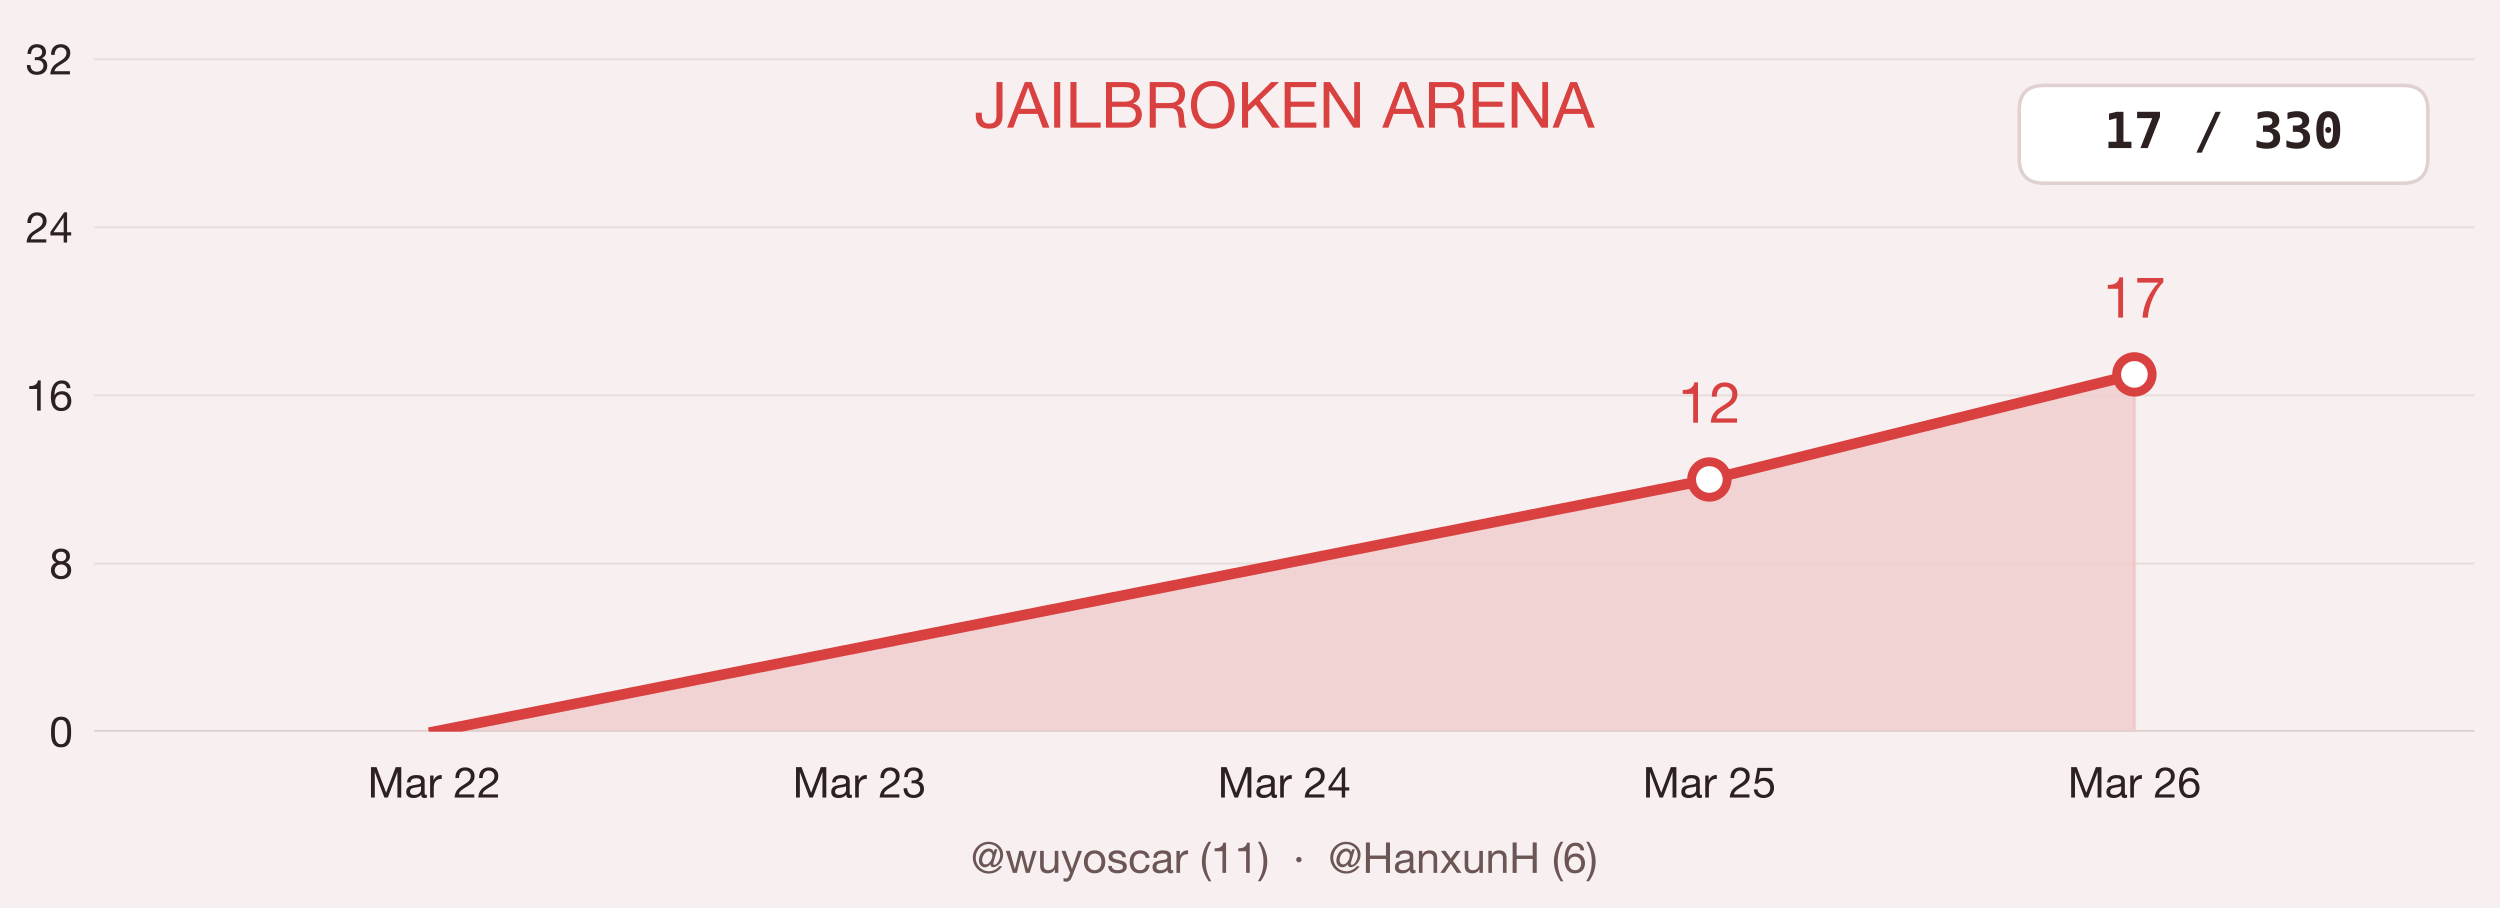
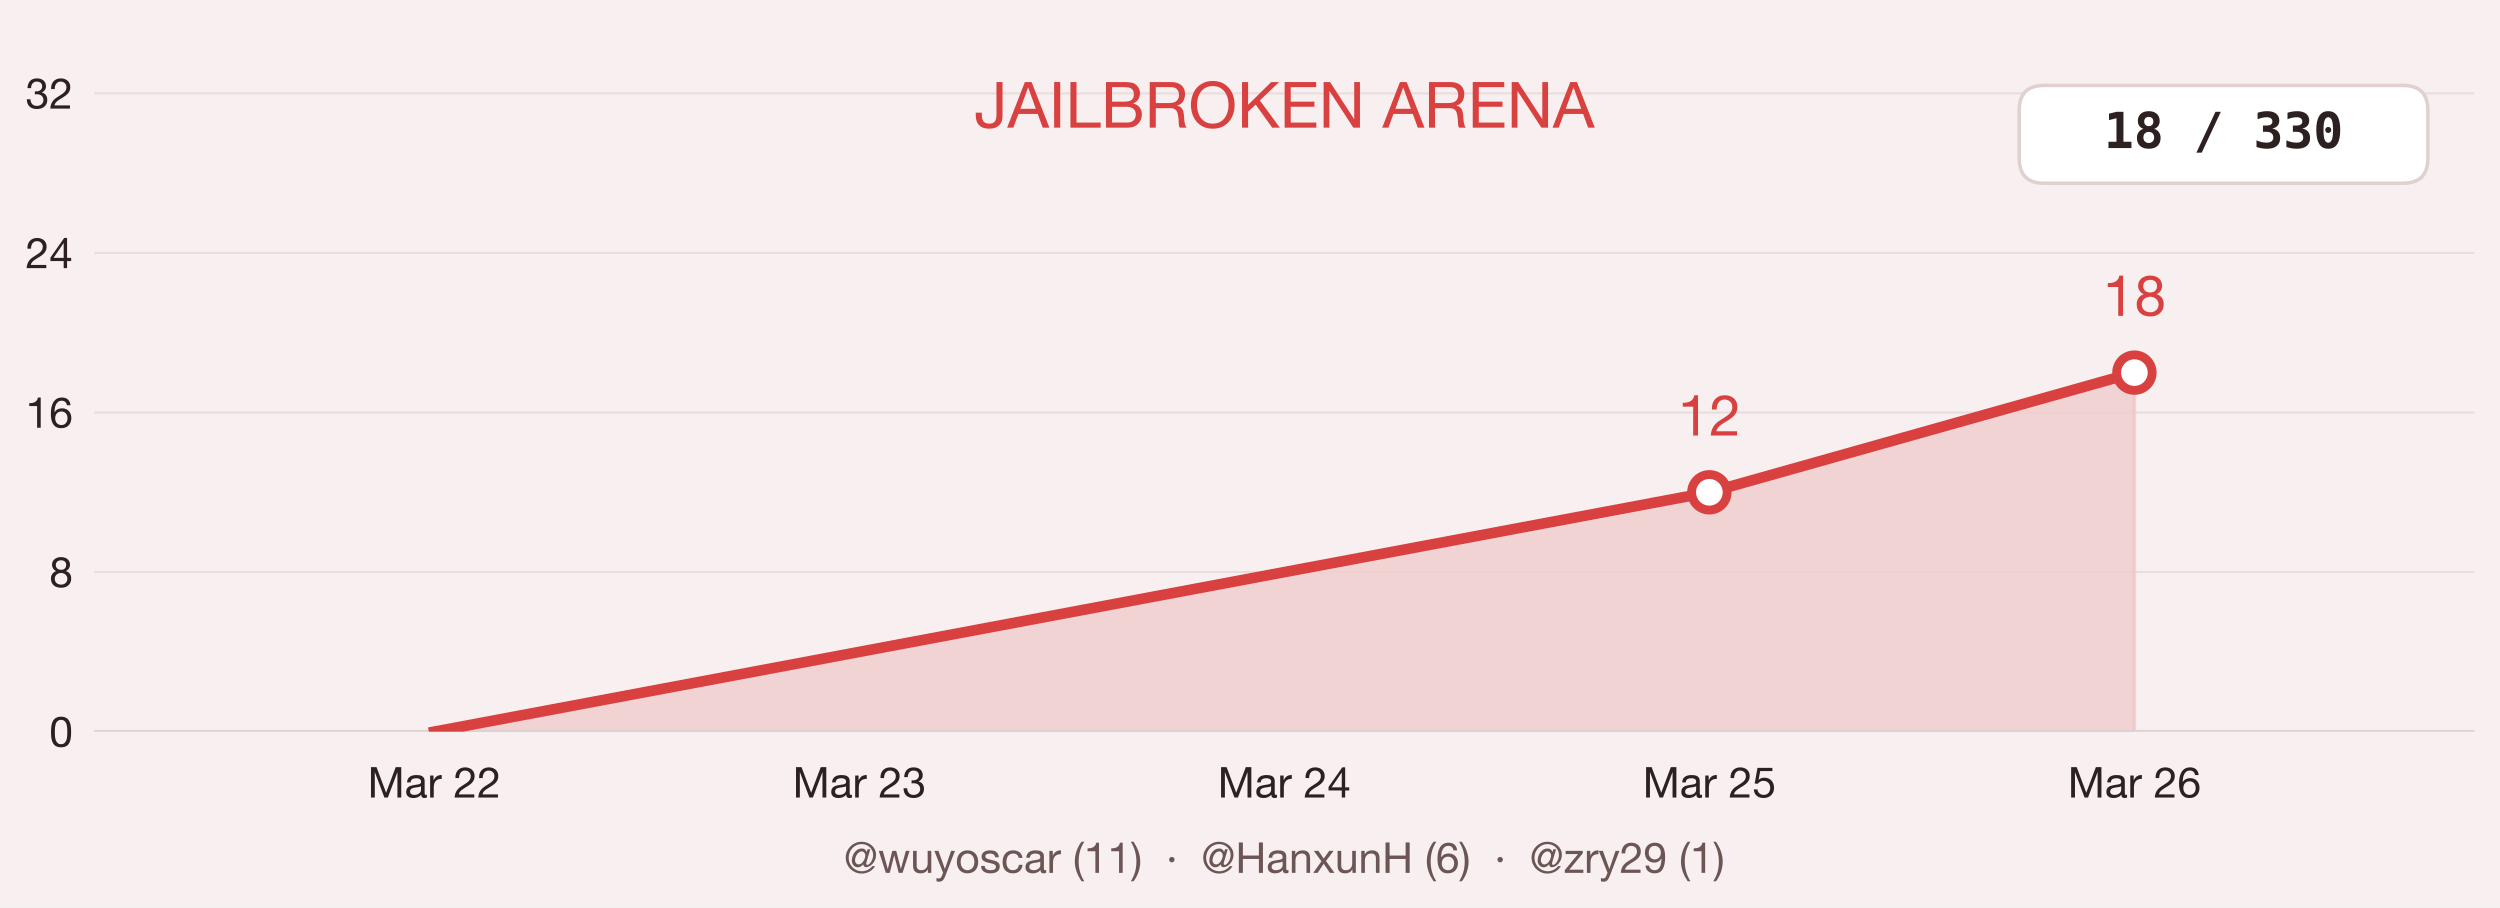
<svg xmlns="http://www.w3.org/2000/svg" xmlns:xlink="http://www.w3.org/1999/xlink" width="704.378pt" height="255.619pt" viewBox="0 0 704.378 255.619" version="1.1">
  <defs>
    <style type="text/css">*{stroke-linejoin: round; stroke-linecap: butt}</style>
  </defs>
  <g id="figure_1">
    <g id="patch_1">
      <path d="M 0 255.619  L 704.378 255.619  L 704.378 0  L 0 0  z " style="fill: #f8f0f0" />
    </g>
    <g id="axes_1">
      <g id="patch_2">
        <path d="M 26.543 206.146  L 697.178 206.146  L 697.178 7.2  L 26.543 7.2  z " style="fill: #f8f0f0" />
      </g>
      <g id="matplotlib.axis_1">
        <g id="xtick_1">
          <g id="line2d_1" />
          <g id="text_1">
            <g style="fill: #2d2020" transform="translate(103.5628 224.7143) scale(0.12 -0.12)">
              <defs>
                <path id="HelveticaNeue-4d" d="M 512 4570  L 512 0  L 1088 0  L 1088 3802  L 1101 3802  L 2528 0  L 3046 0  L 4474 3802  L 4486 3802  L 4486 0  L 5062 0  L 5062 4570  L 4230 4570  L 2784 730  L 1344 4570  L 512 4570  z " transform="scale(0.015625)" />
                <path id="HelveticaNeue-61" d="M 3341 13  Q 3200 -70 2950 -70  Q 2739 -70 2614 48  Q 2490 166 2490 435  Q 2266 166 1968 48  Q 1670 -70 1325 -70  Q 1101 -70 899 -19  Q 698 32 550 141  Q 403 250 316 426  Q 230 602 230 851  Q 230 1133 326 1312  Q 422 1491 579 1603  Q 736 1715 937 1772  Q 1139 1830 1350 1869  Q 1574 1914 1776 1936  Q 1978 1958 2131 2000  Q 2285 2042 2374 2122  Q 2464 2202 2464 2355  Q 2464 2534 2397 2643  Q 2330 2752 2224 2809  Q 2118 2867 1987 2886  Q 1856 2906 1728 2906  Q 1382 2906 1152 2774  Q 922 2643 902 2278  L 358 2278  Q 371 2586 486 2797  Q 602 3008 794 3139  Q 986 3270 1232 3328  Q 1478 3386 1760 3386  Q 1984 3386 2205 3354  Q 2426 3322 2605 3222  Q 2784 3123 2893 2944  Q 3002 2765 3002 2477  L 3002 774  Q 3002 582 3024 492  Q 3046 403 3174 403  Q 3245 403 3341 435  L 3341 13  z M 2458 1709  Q 2355 1632 2188 1597  Q 2022 1562 1840 1539  Q 1658 1517 1472 1488  Q 1286 1459 1139 1395  Q 992 1331 899 1212  Q 806 1094 806 890  Q 806 755 860 662  Q 915 570 1001 512  Q 1088 454 1203 428  Q 1318 403 1446 403  Q 1715 403 1907 476  Q 2099 550 2220 662  Q 2342 774 2400 905  Q 2458 1037 2458 1152  L 2458 1709  z " transform="scale(0.015625)" />
                <path id="HelveticaNeue-72" d="M 390 3309  L 390 0  L 934 0  L 934 1472  Q 934 1792 998 2038  Q 1062 2285 1203 2457  Q 1344 2630 1574 2720  Q 1805 2810 2131 2810  L 2131 3386  Q 1690 3398 1402 3206  Q 1114 3014 915 2611  L 902 2611  L 902 3309  L 390 3309  z " transform="scale(0.015625)" />
                <path id="HelveticaNeue-20" transform="scale(0.015625)" />
                <path id="HelveticaNeue-32" d="M 282 2931  L 826 2931  Q 819 3136 867 3337  Q 915 3539 1024 3699  Q 1133 3859 1302 3958  Q 1472 4058 1709 4058  Q 1888 4058 2048 4000  Q 2208 3942 2326 3833  Q 2445 3725 2515 3574  Q 2586 3424 2586 3238  Q 2586 3002 2512 2822  Q 2438 2643 2294 2489  Q 2150 2336 1932 2185  Q 1715 2035 1427 1856  Q 1190 1715 972 1555  Q 755 1395 582 1184  Q 410 973 298 688  Q 186 403 154 0  L 3117 0  L 3117 480  L 787 480  Q 826 691 950 854  Q 1075 1018 1251 1158  Q 1427 1299 1638 1424  Q 1850 1549 2061 1677  Q 2272 1811 2470 1958  Q 2669 2106 2822 2288  Q 2976 2470 3069 2700  Q 3162 2931 3162 3232  Q 3162 3552 3050 3795  Q 2938 4038 2746 4201  Q 2554 4365 2294 4451  Q 2035 4538 1741 4538  Q 1382 4538 1100 4416  Q 819 4294 630 4080  Q 442 3866 352 3571  Q 262 3277 282 2931  z " transform="scale(0.015625)" />
              </defs>
              <use xlink:href="#HelveticaNeue-4d" />
              <use xlink:href="#HelveticaNeue-61" transform="translate(87.09999 0)" />
              <use xlink:href="#HelveticaNeue-72" transform="translate(140.8 0)" />
              <use xlink:href="#HelveticaNeue-20" transform="translate(174.1 0)" />
              <use xlink:href="#HelveticaNeue-32" transform="translate(201.9 0)" />
              <use xlink:href="#HelveticaNeue-32" transform="translate(257.5 0)" />
            </g>
          </g>
        </g>
        <g id="xtick_2">
          <g id="line2d_2" />
          <g id="text_2">
            <g style="fill: #2d2020" transform="translate(223.3191 224.7143) scale(0.12 -0.12)">
              <defs>
                <path id="HelveticaNeue-33" d="M 1395 2592  L 1395 2131  Q 1549 2150 1722 2150  Q 1926 2150 2102 2096  Q 2278 2042 2406 1930  Q 2534 1818 2611 1654  Q 2688 1491 2688 1280  Q 2688 1075 2608 912  Q 2528 749 2393 637  Q 2259 525 2080 464  Q 1901 403 1702 403  Q 1235 403 992 681  Q 749 960 736 1402  L 192 1402  Q 186 1050 291 774  Q 397 499 595 310  Q 794 122 1075 26  Q 1357 -70 1702 -70  Q 2022 -70 2307 16  Q 2592 102 2803 275  Q 3014 448 3139 707  Q 3264 966 3264 1306  Q 3264 1715 3062 2016  Q 2861 2317 2445 2406  L 2445 2419  Q 2714 2541 2893 2777  Q 3072 3014 3072 3322  Q 3072 3635 2966 3865  Q 2861 4096 2675 4243  Q 2490 4390 2237 4464  Q 1984 4538 1690 4538  Q 1350 4538 1091 4429  Q 832 4320 659 4128  Q 486 3936 393 3667  Q 301 3398 288 3072  L 832 3072  Q 832 3270 883 3449  Q 934 3629 1040 3763  Q 1146 3898 1309 3978  Q 1472 4058 1690 4058  Q 2035 4058 2265 3875  Q 2496 3693 2496 3328  Q 2496 3149 2425 3008  Q 2355 2867 2236 2774  Q 2118 2682 1961 2634  Q 1805 2586 1632 2586  L 1517 2586  Q 1485 2586 1453 2586  Q 1427 2586 1395 2592  z " transform="scale(0.015625)" />
              </defs>
              <use xlink:href="#HelveticaNeue-4d" />
              <use xlink:href="#HelveticaNeue-61" transform="translate(87.09999 0)" />
              <use xlink:href="#HelveticaNeue-72" transform="translate(140.8 0)" />
              <use xlink:href="#HelveticaNeue-20" transform="translate(174.1 0)" />
              <use xlink:href="#HelveticaNeue-32" transform="translate(201.9 0)" />
              <use xlink:href="#HelveticaNeue-33" transform="translate(257.5 0)" />
            </g>
          </g>
        </g>
        <g id="xtick_3">
          <g id="line2d_3" />
          <g id="text_3">
            <g style="fill: #2d2020" transform="translate(343.0753 224.7143) scale(0.12 -0.12)">
              <defs>
                <path id="HelveticaNeue-34" d="M 2170 1542  L 646 1542  L 2157 3763  L 2170 3763  L 2170 1542  z M 2682 1542  L 2682 4538  L 2246 4538  L 179 1587  L 179 1062  L 2170 1062  L 2170 0  L 2682 0  L 2682 1062  L 3296 1062  L 3296 1542  L 2682 1542  z " transform="scale(0.015625)" />
              </defs>
              <use xlink:href="#HelveticaNeue-4d" />
              <use xlink:href="#HelveticaNeue-61" transform="translate(87.09999 0)" />
              <use xlink:href="#HelveticaNeue-72" transform="translate(140.8 0)" />
              <use xlink:href="#HelveticaNeue-20" transform="translate(174.1 0)" />
              <use xlink:href="#HelveticaNeue-32" transform="translate(201.9 0)" />
              <use xlink:href="#HelveticaNeue-34" transform="translate(257.5 0)" />
            </g>
          </g>
        </g>
        <g id="xtick_4">
          <g id="line2d_4" />
          <g id="text_4">
            <g style="fill: #2d2020" transform="translate(462.8316 224.7143) scale(0.12 -0.12)">
              <defs>
                <path id="HelveticaNeue-35" d="M 3008 3981  L 3008 4461  L 768 4461  L 346 2106  L 813 2080  Q 973 2272 1181 2390  Q 1389 2509 1658 2509  Q 1888 2509 2077 2432  Q 2266 2355 2400 2217  Q 2534 2080 2608 1891  Q 2682 1702 2682 1478  Q 2682 1210 2605 1008  Q 2528 806 2397 672  Q 2266 538 2090 470  Q 1914 403 1722 403  Q 1517 403 1347 464  Q 1178 525 1053 637  Q 928 749 854 899  Q 781 1050 768 1222  L 224 1222  Q 230 915 345 672  Q 461 429 659 265  Q 858 102 1117 16  Q 1376 -70 1670 -70  Q 2067 -70 2364 54  Q 2662 179 2860 390  Q 3059 602 3158 874  Q 3258 1146 3258 1434  Q 3258 1824 3142 2115  Q 3027 2406 2828 2601  Q 2630 2797 2361 2893  Q 2093 2989 1792 2989  Q 1562 2989 1328 2909  Q 1094 2829 947 2662  L 934 2675  L 1178 3981  L 3008 3981  z " transform="scale(0.015625)" />
              </defs>
              <use xlink:href="#HelveticaNeue-4d" />
              <use xlink:href="#HelveticaNeue-61" transform="translate(87.09999 0)" />
              <use xlink:href="#HelveticaNeue-72" transform="translate(140.8 0)" />
              <use xlink:href="#HelveticaNeue-20" transform="translate(174.1 0)" />
              <use xlink:href="#HelveticaNeue-32" transform="translate(201.9 0)" />
              <use xlink:href="#HelveticaNeue-35" transform="translate(257.5 0)" />
            </g>
          </g>
        </g>
        <g id="xtick_5">
          <g id="line2d_5" />
          <g id="text_5">
            <g style="fill: #2d2020" transform="translate(582.5878 224.7143) scale(0.12 -0.12)">
              <defs>
                <path id="HelveticaNeue-36" d="M 2650 3379  L 3194 3379  Q 3142 3942 2809 4240  Q 2477 4538 1914 4538  Q 1427 4538 1107 4333  Q 787 4128 595 3789  Q 403 3450 323 3011  Q 243 2573 243 2106  Q 243 1747 297 1363  Q 352 979 518 659  Q 685 339 992 134  Q 1299 -70 1805 -70  Q 2234 -70 2525 74  Q 2816 218 2992 438  Q 3168 659 3245 928  Q 3322 1197 3322 1446  Q 3322 1760 3226 2029  Q 3130 2298 2954 2496  Q 2778 2694 2518 2806  Q 2259 2918 1933 2918  Q 1562 2918 1277 2777  Q 992 2637 800 2323  L 787 2336  Q 794 2598 838 2899  Q 883 3200 1001 3459  Q 1120 3718 1331 3888  Q 1542 4058 1888 4058  Q 2214 4058 2412 3872  Q 2611 3686 2650 3379  z M 1830 2438  Q 2061 2438 2233 2355  Q 2406 2272 2521 2134  Q 2637 1997 2691 1808  Q 2746 1619 2746 1408  Q 2746 1210 2685 1027  Q 2624 845 2509 704  Q 2394 563 2224 483  Q 2054 403 1830 403  Q 1606 403 1430 483  Q 1254 563 1136 697  Q 1018 832 954 1017  Q 890 1203 890 1414  Q 890 1626 950 1814  Q 1011 2003 1132 2140  Q 1254 2278 1427 2358  Q 1600 2438 1830 2438  z " transform="scale(0.015625)" />
              </defs>
              <use xlink:href="#HelveticaNeue-4d" />
              <use xlink:href="#HelveticaNeue-61" transform="translate(87.09999 0)" />
              <use xlink:href="#HelveticaNeue-72" transform="translate(140.8 0)" />
              <use xlink:href="#HelveticaNeue-20" transform="translate(174.1 0)" />
              <use xlink:href="#HelveticaNeue-32" transform="translate(201.9 0)" />
              <use xlink:href="#HelveticaNeue-36" transform="translate(257.5 0)" />
            </g>
          </g>
        </g>
      </g>
      <g id="matplotlib.axis_2">
        <g id="ytick_1">
          <g id="line2d_6">
-             <path d="M 26.543 206.146  L 697.178 206.146  " clip-path="url(#p7aef15b14a)" style="fill: none; stroke: #e0d0d0; stroke-opacity: 0.6; stroke-width: 0.6; stroke-linecap: square" />
+             <path d="M 26.543 206.146  L 697.178 206.146  " clip-path="url(#p06b322bfde)" style="fill: none; stroke: #e0d0d0; stroke-opacity: 0.6; stroke-width: 0.6; stroke-linecap: square" />
          </g>
          <g id="line2d_7" />
          <g id="text_6">
            <g style="fill: #2d2020" transform="translate(13.87125 210.43) scale(0.12 -0.12)">
              <defs>
                <path id="HelveticaNeue-30" d="M 845 2234  Q 845 2400 848 2601  Q 851 2803 880 3004  Q 909 3206 963 3398  Q 1018 3590 1123 3734  Q 1229 3878 1389 3968  Q 1549 4058 1779 4058  Q 2010 4058 2170 3968  Q 2330 3878 2435 3734  Q 2541 3590 2595 3398  Q 2650 3206 2678 3004  Q 2707 2803 2710 2601  Q 2714 2400 2714 2234  Q 2714 1978 2698 1661  Q 2682 1344 2595 1065  Q 2509 787 2317 595  Q 2125 403 1779 403  Q 1434 403 1242 595  Q 1050 787 963 1065  Q 877 1344 861 1661  Q 845 1978 845 2234  z M 269 2227  Q 269 1978 281 1709  Q 294 1440 345 1184  Q 397 928 493 701  Q 589 474 755 301  Q 922 128 1174 29  Q 1427 -70 1779 -70  Q 2138 -70 2387 29  Q 2637 128 2803 301  Q 2970 474 3066 701  Q 3162 928 3213 1184  Q 3264 1440 3277 1709  Q 3290 1978 3290 2227  Q 3290 2477 3277 2745  Q 3264 3014 3213 3270  Q 3162 3526 3066 3756  Q 2970 3987 2803 4160  Q 2637 4333 2384 4435  Q 2131 4538 1779 4538  Q 1427 4538 1174 4435  Q 922 4333 755 4160  Q 589 3987 493 3756  Q 397 3526 345 3270  Q 294 3014 281 2745  Q 269 2477 269 2227  z " transform="scale(0.015625)" />
              </defs>
              <use xlink:href="#HelveticaNeue-30" />
            </g>
          </g>
        </g>
        <g id="ytick_2">
          <g id="line2d_8">
-             <path d="M 26.543 158.778  L 697.178 158.778  " clip-path="url(#p7aef15b14a)" style="fill: none; stroke: #e0d0d0; stroke-opacity: 0.6; stroke-width: 0.6; stroke-linecap: square" />
+             <path d="M 26.543 161.186  L 697.178 161.186  " clip-path="url(#p06b322bfde)" style="fill: none; stroke: #e0d0d0; stroke-opacity: 0.6; stroke-width: 0.6; stroke-linecap: square" />
          </g>
          <g id="line2d_9" />
          <g id="text_7">
-             <g style="fill: #2d2020" transform="translate(13.87125 163.062) scale(0.12 -0.12)">
+             <g style="fill: #2d2020" transform="translate(13.87125 165.4705) scale(0.12 -0.12)">
              <defs>
                <path id="HelveticaNeue-38" d="M 992 3360  Q 992 3533 1056 3661  Q 1120 3789 1225 3878  Q 1331 3968 1478 4013  Q 1626 4058 1786 4058  Q 2118 4058 2332 3882  Q 2547 3706 2547 3360  Q 2547 3014 2336 2822  Q 2125 2630 1798 2630  Q 1632 2630 1485 2675  Q 1338 2720 1229 2809  Q 1120 2899 1056 3036  Q 992 3174 992 3360  z M 416 3379  Q 416 3072 589 2813  Q 762 2554 1050 2438  Q 666 2304 461 2006  Q 256 1709 256 1306  Q 256 960 374 701  Q 493 442 701 269  Q 909 96 1190 13  Q 1472 -70 1798 -70  Q 2112 -70 2387 19  Q 2662 109 2864 285  Q 3066 461 3184 717  Q 3302 973 3302 1306  Q 3302 1728 3104 2019  Q 2906 2310 2496 2438  Q 2784 2566 2953 2819  Q 3123 3072 3123 3379  Q 3123 3597 3046 3805  Q 2970 4013 2806 4176  Q 2643 4339 2380 4438  Q 2118 4538 1747 4538  Q 1485 4538 1245 4461  Q 1005 4384 819 4237  Q 634 4090 525 3875  Q 416 3661 416 3379  z M 832 1280  Q 832 1478 905 1638  Q 979 1798 1110 1913  Q 1242 2029 1418 2089  Q 1594 2150 1792 2150  Q 1984 2150 2153 2083  Q 2323 2016 2451 1901  Q 2579 1786 2652 1629  Q 2726 1472 2726 1286  Q 2726 1094 2659 934  Q 2592 774 2467 656  Q 2342 538 2172 470  Q 2003 403 1798 403  Q 1376 403 1104 636  Q 832 870 832 1280  z " transform="scale(0.015625)" />
              </defs>
              <use xlink:href="#HelveticaNeue-38" />
            </g>
          </g>
        </g>
        <g id="ytick_3">
          <g id="line2d_10">
-             <path d="M 26.543 111.41  L 697.178 111.41  " clip-path="url(#p7aef15b14a)" style="fill: none; stroke: #e0d0d0; stroke-opacity: 0.6; stroke-width: 0.6; stroke-linecap: square" />
+             <path d="M 26.543 116.227  L 697.178 116.227  " clip-path="url(#p06b322bfde)" style="fill: none; stroke: #e0d0d0; stroke-opacity: 0.6; stroke-width: 0.6; stroke-linecap: square" />
          </g>
          <g id="line2d_11" />
          <g id="text_8">
-             <g style="fill: #2d2020" transform="translate(7.2 115.694) scale(0.12 -0.12)">
+             <g style="fill: #2d2020" transform="translate(7.2 120.5111) scale(0.12 -0.12)">
              <defs>
                <path id="HelveticaNeue-31" d="M 2278 0  L 2278 4538  L 1862 4538  Q 1818 4282 1696 4115  Q 1574 3949 1398 3853  Q 1222 3757 1004 3721  Q 787 3686 557 3686  L 557 3251  L 1734 3251  L 1734 0  L 2278 0  z " transform="scale(0.015625)" />
              </defs>
              <use xlink:href="#HelveticaNeue-31" />
              <use xlink:href="#HelveticaNeue-36" transform="translate(55.59999 0)" />
            </g>
          </g>
        </g>
        <g id="ytick_4">
          <g id="line2d_12">
-             <path d="M 26.543 64.042  L 697.178 64.042  " clip-path="url(#p7aef15b14a)" style="fill: none; stroke: #e0d0d0; stroke-opacity: 0.6; stroke-width: 0.6; stroke-linecap: square" />
+             <path d="M 26.543 71.267  L 697.178 71.267  " clip-path="url(#p06b322bfde)" style="fill: none; stroke: #e0d0d0; stroke-opacity: 0.6; stroke-width: 0.6; stroke-linecap: square" />
          </g>
          <g id="line2d_13" />
          <g id="text_9">
-             <g style="fill: #2d2020" transform="translate(7.2 68.32597) scale(0.12 -0.12)">
+             <g style="fill: #2d2020" transform="translate(7.2 75.5516) scale(0.12 -0.12)">
              <use xlink:href="#HelveticaNeue-32" />
              <use xlink:href="#HelveticaNeue-34" transform="translate(55.59999 0)" />
            </g>
          </g>
        </g>
        <g id="ytick_5">
          <g id="line2d_14">
-             <path d="M 26.543 16.674  L 697.178 16.674  " clip-path="url(#p7aef15b14a)" style="fill: none; stroke: #e0d0d0; stroke-opacity: 0.6; stroke-width: 0.6; stroke-linecap: square" />
+             <path d="M 26.543 26.308  L 697.178 26.308  " clip-path="url(#p06b322bfde)" style="fill: none; stroke: #e0d0d0; stroke-opacity: 0.6; stroke-width: 0.6; stroke-linecap: square" />
          </g>
          <g id="line2d_15" />
          <g id="text_10">
-             <g style="fill: #2d2020" transform="translate(7.2 20.95798) scale(0.12 -0.12)">
+             <g style="fill: #2d2020" transform="translate(7.2 30.59214) scale(0.12 -0.12)">
              <use xlink:href="#HelveticaNeue-33" />
              <use xlink:href="#HelveticaNeue-32" transform="translate(55.59999 0)" />
            </g>
          </g>
        </g>
      </g>
      <g id="FillBetweenPolyCollection_1">
        <defs>
-           <path id="m245e1c7807" d="M 122.347 -49.473  L 122.347 -49.473  L 481.616 -49.473  L 601.372 -49.473  L 601.372 -150.13  L 601.372 -150.13  L 481.616 -120.525  L 122.347 -49.473  z " style="stroke: #f2dada; stroke-opacity: 0.8" />
+           <path id="m6574bb7266" d="M 122.347 -49.473  L 122.347 -49.473  L 481.616 -49.473  L 601.372 -49.473  L 601.372 -150.632  L 601.372 -150.632  L 481.616 -116.913  L 122.347 -49.473  z " style="stroke: #f2dada; stroke-opacity: 0.8" />
        </defs>
-         <g clip-path="url(#p7aef15b14a)">
-           <use xlink:href="#m245e1c7807" x="0" y="255.619" style="fill: #f2dada; fill-opacity: 0.8; stroke: #f2dada; stroke-opacity: 0.8" />
+         <g clip-path="url(#p06b322bfde)">
+           <use xlink:href="#m6574bb7266" x="0" y="255.619" style="fill: #f2dada; fill-opacity: 0.8; stroke: #f2dada; stroke-opacity: 0.8" />
        </g>
      </g>
      <g id="FillBetweenPolyCollection_2">
        <defs>
-           <path id="m08a660fe65" d="M 122.347 -49.473  L 122.347 -49.473  L 481.616 -49.473  L 601.372 -49.473  L 601.372 -150.13  L 601.372 -150.13  L 481.616 -120.525  L 122.347 -49.473  z " style="stroke: #d94040; stroke-opacity: 0.08" />
+           <path id="m431e7ac9e7" d="M 122.347 -49.473  L 122.347 -49.473  L 481.616 -49.473  L 601.372 -49.473  L 601.372 -150.632  L 601.372 -150.632  L 481.616 -116.913  L 122.347 -49.473  z " style="stroke: #d94040; stroke-opacity: 0.08" />
        </defs>
-         <g clip-path="url(#p7aef15b14a)">
-           <use xlink:href="#m08a660fe65" x="0" y="255.619" style="fill: #d94040; fill-opacity: 0.08; stroke: #d94040; stroke-opacity: 0.08" />
+         <g clip-path="url(#p06b322bfde)">
+           <use xlink:href="#m431e7ac9e7" x="0" y="255.619" style="fill: #d94040; fill-opacity: 0.08; stroke: #d94040; stroke-opacity: 0.08" />
        </g>
      </g>
      <g id="line2d_16">
-         <path d="M 26.543 206.146  L 697.178 206.146  " clip-path="url(#p7aef15b14a)" style="fill: none; stroke: #e0d0d0; stroke-linecap: square" />
+         <path d="M 26.543 206.146  L 697.178 206.146  " clip-path="url(#p06b322bfde)" style="fill: none; stroke: #e0d0d0; stroke-linecap: square" />
      </g>
      <g id="text_11">
        <g id="patch_3">
          <path d="M 575.917 51.623  L 677.058 51.623  Q 684.058 51.623 684.058 44.623  L 684.058 31.073  Q 684.058 24.073 677.058 24.073  L 575.917 24.073  Q 568.917 24.073 568.917 31.073  L 568.917 44.623  Q 568.917 51.623 575.917 51.623  z " style="fill: #ffffff; stroke: #e0d0d0; stroke-linejoin: miter" />
        </g>
        <g style="fill: #2d2020" transform="translate(575.9172 41.71128) scale(0.14 -0.14)">
          <defs>
            <path id="DejaVuSansMono-Bold-20" transform="scale(0.015625)" />
            <path id="DejaVuSansMono-Bold-31" d="M 588 813  L 1619 813  L 1619 3841  L 659 3603  L 659 4434  L 1625 4666  L 2516 4666  L 2516 813  L 3547 813  L 3547 0  L 588 0  L 588 813  z " transform="scale(0.015625)" />
-             <path id="DejaVuSansMono-Bold-37" d="M 422 4666  L 3372 4666  L 3372 4013  L 1791 0  L 850 0  L 2369 3853  L 422 3853  L 422 4666  z " transform="scale(0.015625)" />
+             <path id="DejaVuSansMono-Bold-38" d="M 1925 2081  Q 1616 2081 1425 1886  Q 1234 1691 1234 1369  Q 1234 1047 1425 850  Q 1616 653 1925 653  Q 2234 653 2426 853  Q 2619 1053 2619 1369  Q 2619 1691 2428 1886  Q 2238 2081 1925 2081  z M 1241 2472  Q 888 2594 703 2855  Q 519 3116 519 3494  Q 519 4075 897 4412  Q 1275 4750 1925 4750  Q 2578 4750 2956 4412  Q 3334 4075 3334 3494  Q 3334 3119 3153 2858  Q 2972 2597 2625 2472  Q 3013 2353 3231 2047  Q 3450 1741 3450 1313  Q 3450 641 3053 275  Q 2656 -91 1925 -91  Q 1197 -91 800 275  Q 403 641 403 1313  Q 403 1744 625 2050  Q 847 2356 1241 2472  z M 1338 3419  Q 1338 3144 1495 2983  Q 1653 2822 1925 2822  Q 2200 2822 2358 2983  Q 2516 3144 2516 3419  Q 2516 3691 2358 3848  Q 2200 4006 1925 4006  Q 1656 4006 1497 3847  Q 1338 3688 1338 3419  z " transform="scale(0.015625)" />
            <path id="DejaVuSansMono-Bold-2f" d="M 2809 4666  L 3500 4666  L 1044 -594  L 353 -594  L 2809 4666  z " transform="scale(0.015625)" />
            <path id="DejaVuSansMono-Bold-33" d="M 1716 2088  L 1222 2088  L 1222 2900  L 1716 2900  Q 2059 2900 2248 3036  Q 2438 3172 2438 3419  Q 2438 3678 2248 3823  Q 2059 3969 1716 3969  Q 1453 3969 1153 3903  Q 853 3838 531 3713  L 531 4550  Q 853 4647 1165 4698  Q 1478 4750 1766 4750  Q 2503 4750 2915 4428  Q 3328 4106 3328 3541  Q 3328 3125 3090 2861  Q 2853 2597 2413 2516  Q 2913 2428 3175 2117  Q 3438 1806 3438 1300  Q 3438 622 3003 265  Q 2569 -91 1741 -91  Q 1388 -91 1045 -31  Q 703 28 391 141  L 391 997  Q 684 850 1025 773  Q 1366 697 1741 697  Q 2116 697 2334 870  Q 2553 1044 2553 1338  Q 2553 1697 2334 1892  Q 2116 2088 1716 2088  z " transform="scale(0.015625)" />
            <path id="DejaVuSansMono-Bold-30" d="M 1538 2328  Q 1538 2494 1650 2606  Q 1763 2719 1925 2719  Q 2091 2719 2203 2606  Q 2316 2494 2316 2328  Q 2316 2166 2203 2053  Q 2091 1941 1925 1941  Q 1763 1941 1650 2052  Q 1538 2163 1538 2328  z M 1925 3969  Q 1606 3969 1459 3578  Q 1313 3188 1313 2328  Q 1313 1472 1459 1081  Q 1606 691 1925 691  Q 2247 691 2394 1081  Q 2541 1472 2541 2328  Q 2541 3188 2394 3578  Q 2247 3969 1925 3969  z M 384 2328  Q 384 3541 768 4145  Q 1153 4750 1925 4750  Q 2700 4750 3084 4147  Q 3469 3544 3469 2328  Q 3469 1116 3084 512  Q 2700 -91 1925 -91  Q 1153 -91 768 514  Q 384 1119 384 2328  z " transform="scale(0.015625)" />
          </defs>
          <use xlink:href="#DejaVuSansMono-Bold-20" />
          <use xlink:href="#DejaVuSansMono-Bold-20" transform="translate(60.20508 0)" />
          <use xlink:href="#DejaVuSansMono-Bold-31" transform="translate(120.4102 0)" />
-           <use xlink:href="#DejaVuSansMono-Bold-37" transform="translate(180.6152 0)" />
+           <use xlink:href="#DejaVuSansMono-Bold-38" transform="translate(180.6152 0)" />
          <use xlink:href="#DejaVuSansMono-Bold-20" transform="translate(240.8203 0)" />
          <use xlink:href="#DejaVuSansMono-Bold-2f" transform="translate(301.0254 0)" />
          <use xlink:href="#DejaVuSansMono-Bold-20" transform="translate(361.2305 0)" />
          <use xlink:href="#DejaVuSansMono-Bold-33" transform="translate(421.4355 0)" />
          <use xlink:href="#DejaVuSansMono-Bold-33" transform="translate(481.6406 0)" />
          <use xlink:href="#DejaVuSansMono-Bold-30" transform="translate(541.8457 0)" />
          <use xlink:href="#DejaVuSansMono-Bold-20" transform="translate(602.0508 0)" />
          <use xlink:href="#DejaVuSansMono-Bold-20" transform="translate(662.2559 0)" />
        </g>
      </g>
      <g id="text_12">
        <g style="fill: #d94040" transform="translate(274.5248 35.96877) scale(0.18 -0.18)">
          <defs>
            <path id="HelveticaNeue-4a" d="M 2822 1139  L 2822 4570  L 2214 4570  L 2214 1229  Q 2214 851 2057 627  Q 1901 403 1485 403  Q 1261 403 1117 470  Q 973 538 893 659  Q 813 781 781 947  Q 749 1114 749 1312  L 749 1504  L 141 1504  L 141 1222  Q 141 570 486 234  Q 832 -102 1472 -102  Q 1856 -102 2115 3  Q 2374 109 2531 285  Q 2688 461 2755 685  Q 2822 909 2822 1139  z " transform="scale(0.015625)" />
            <path id="HelveticaNeue-41" d="M 1286 1888  L 2061 4019  L 2074 4019  L 2835 1888  L 1286 1888  z M 1741 4570  L -38 0  L 582 0  L 1094 1376  L 3027 1376  L 3526 0  L 4198 0  L 2413 4570  L 1741 4570  z " transform="scale(0.015625)" />
            <path id="HelveticaNeue-49" d="M 525 4570  L 525 0  L 1133 0  L 1133 4570  L 525 4570  z " transform="scale(0.015625)" />
            <path id="HelveticaNeue-4c" d="M 499 4570  L 499 0  L 3526 0  L 3526 512  L 1107 512  L 1107 4570  L 499 4570  z " transform="scale(0.015625)" />
            <path id="HelveticaNeue-42" d="M 1107 2605  L 1107 4058  L 2323 4058  Q 2522 4058 2698 4035  Q 2874 4013 3008 3936  Q 3142 3859 3219 3718  Q 3296 3578 3296 3334  Q 3296 2970 3069 2787  Q 2842 2605 2323 2605  L 1107 2605  z M 499 4570  L 499 0  L 2707 0  Q 3046 0 3305 112  Q 3565 224 3741 406  Q 3917 589 4006 825  Q 4096 1062 4096 1312  Q 4096 1734 3872 2028  Q 3648 2323 3226 2413  L 3226 2426  Q 3552 2554 3728 2819  Q 3904 3085 3904 3450  Q 3904 3795 3747 4032  Q 3590 4269 3366 4403  Q 3264 4467 3120 4499  Q 2976 4531 2809 4547  Q 2643 4563 2473 4566  Q 2304 4570 2157 4570  L 499 4570  z M 1107 512  L 1107 2093  L 2496 2093  Q 2688 2093 2867 2057  Q 3046 2022 3184 1936  Q 3322 1850 3405 1702  Q 3488 1555 3488 1331  Q 3488 947 3261 729  Q 3034 512 2630 512  L 1107 512  z " transform="scale(0.015625)" />
            <path id="HelveticaNeue-52" d="M 499 4570  L 499 0  L 1107 0  L 1107 1952  L 2592 1952  Q 2816 1952 2950 1885  Q 3085 1818 3168 1706  Q 3251 1594 3289 1443  Q 3328 1293 3354 1126  Q 3386 960 3392 787  Q 3398 614 3404 464  Q 3411 314 3433 192  Q 3456 70 3520 0  L 4198 0  Q 4102 115 4054 265  Q 4006 416 3980 582  Q 3955 749 3948 921  Q 3942 1094 3930 1261  Q 3910 1427 3875 1580  Q 3840 1734 3766 1859  Q 3693 1984 3568 2073  Q 3443 2163 3245 2202  L 3245 2214  Q 3661 2330 3849 2643  Q 4038 2957 4038 3373  Q 4038 3930 3670 4250  Q 3302 4570 2650 4570  L 499 4570  z M 2374 2464  L 1107 2464  L 1107 4058  L 2618 4058  Q 3046 4058 3238 3840  Q 3430 3622 3430 3277  Q 3430 3027 3344 2870  Q 3258 2714 3114 2621  Q 2970 2528 2778 2496  Q 2586 2464 2374 2464  z " transform="scale(0.015625)" />
            <path id="HelveticaNeue-4f" d="M 851 2285  Q 851 2630 940 2966  Q 1030 3302 1222 3571  Q 1414 3840 1715 4003  Q 2016 4166 2432 4166  Q 2848 4166 3149 4003  Q 3450 3840 3642 3571  Q 3834 3302 3923 2966  Q 4013 2630 4013 2285  Q 4013 1939 3923 1603  Q 3834 1267 3642 998  Q 3450 730 3149 566  Q 2848 403 2432 403  Q 2016 403 1715 566  Q 1414 730 1222 998  Q 1030 1267 940 1603  Q 851 1939 851 2285  z M 243 2285  Q 243 1818 380 1386  Q 518 954 793 621  Q 1069 288 1478 93  Q 1888 -102 2432 -102  Q 2976 -102 3385 93  Q 3795 288 4070 621  Q 4346 954 4483 1386  Q 4621 1818 4621 2285  Q 4621 2752 4483 3184  Q 4346 3616 4070 3949  Q 3795 4282 3385 4480  Q 2976 4678 2432 4678  Q 1888 4678 1478 4480  Q 1069 4282 793 3949  Q 518 3616 380 3184  Q 243 2752 243 2285  z " transform="scale(0.015625)" />
            <path id="HelveticaNeue-4b" d="M 499 4570  L 499 0  L 1107 0  L 1107 1600  L 1869 2310  L 3520 0  L 4288 0  L 2285 2726  L 4211 4570  L 3424 4570  L 1107 2291  L 1107 4570  L 499 4570  z " transform="scale(0.015625)" />
            <path id="HelveticaNeue-45" d="M 499 4570  L 499 0  L 3674 0  L 3674 512  L 1107 512  L 1107 2093  L 3482 2093  L 3482 2605  L 1107 2605  L 1107 4058  L 3654 4058  L 3654 4570  L 499 4570  z " transform="scale(0.015625)" />
            <path id="HelveticaNeue-4e" d="M 493 4570  L 493 0  L 1069 0  L 1069 3667  L 1082 3667  L 3469 0  L 4134 0  L 4134 4570  L 3558 4570  L 3558 864  L 3546 864  L 1139 4570  L 493 4570  z " transform="scale(0.015625)" />
          </defs>
          <use xlink:href="#HelveticaNeue-4a" />
          <use xlink:href="#HelveticaNeue-41" transform="translate(51.89999 0)" />
          <use xlink:href="#HelveticaNeue-49" transform="translate(116.7 0)" />
          <use xlink:href="#HelveticaNeue-4c" transform="translate(142.6 0)" />
          <use xlink:href="#HelveticaNeue-42" transform="translate(198.2 0)" />
          <use xlink:href="#HelveticaNeue-52" transform="translate(266.7 0)" />
          <use xlink:href="#HelveticaNeue-4f" transform="translate(335.1999 0)" />
          <use xlink:href="#HelveticaNeue-4b" transform="translate(411.1999 0)" />
          <use xlink:href="#HelveticaNeue-45" transform="translate(477.8999 0)" />
          <use xlink:href="#HelveticaNeue-4e" transform="translate(538.9999 0)" />
          <use xlink:href="#HelveticaNeue-20" transform="translate(611.1999 0)" />
          <use xlink:href="#HelveticaNeue-41" transform="translate(638.9999 0)" />
          <use xlink:href="#HelveticaNeue-52" transform="translate(703.7999 0)" />
          <use xlink:href="#HelveticaNeue-45" transform="translate(772.2998 0)" />
          <use xlink:href="#HelveticaNeue-4e" transform="translate(833.3998 0)" />
          <use xlink:href="#HelveticaNeue-41" transform="translate(905.5998 0)" />
        </g>
      </g>
      <g id="text_13">
-         <g style="fill: #6b5555" transform="translate(273.5897 245.9347) scale(0.12 -0.12)">
+         <g style="fill: #6b5555" transform="translate(237.7894 245.9347) scale(0.12 -0.12)">
          <defs>
            <path id="HelveticaNeue-40" d="M 3418 1728  L 3955 3546  L 3552 3546  L 3405 3142  Q 3296 3430 3104 3548  Q 2912 3667 2688 3667  Q 2349 3667 2070 3507  Q 1792 3347 1597 3091  Q 1402 2835 1293 2508  Q 1184 2182 1184 1850  Q 1184 1638 1251 1452  Q 1318 1267 1436 1132  Q 1555 998 1724 918  Q 1894 838 2099 838  Q 2336 838 2541 969  Q 2746 1101 2893 1267  L 2912 1267  Q 2925 1056 3040 953  Q 3155 851 3322 851  Q 3546 851 3808 985  Q 4070 1120 4294 1363  Q 4518 1606 4668 1948  Q 4819 2291 4819 2707  Q 4819 3142 4646 3504  Q 4474 3866 4176 4125  Q 3878 4384 3481 4531  Q 3085 4678 2643 4678  Q 2157 4678 1725 4492  Q 1293 4307 969 3984  Q 646 3661 457 3229  Q 269 2797 269 2304  Q 269 1792 454 1353  Q 640 915 963 592  Q 1286 269 1724 83  Q 2163 -102 2669 -102  Q 2976 -102 3270 -28  Q 3565 45 3824 189  Q 4083 333 4300 541  Q 4518 749 4672 1018  L 4269 1018  Q 3994 666 3568 454  Q 3142 243 2682 243  Q 2278 243 1920 400  Q 1562 557 1290 829  Q 1018 1101 861 1472  Q 704 1843 704 2272  Q 704 2694 854 3065  Q 1005 3437 1267 3718  Q 1530 4000 1885 4163  Q 2240 4326 2650 4326  Q 2989 4326 3299 4211  Q 3610 4096 3853 3881  Q 4096 3667 4240 3360  Q 4384 3053 4384 2675  Q 4384 2419 4301 2156  Q 4218 1894 4090 1683  Q 3962 1472 3805 1337  Q 3648 1203 3501 1203  Q 3347 1203 3347 1402  Q 3347 1472 3369 1558  Q 3392 1645 3418 1728  z M 2688 3232  Q 2790 3232 2883 3181  Q 2976 3130 3049 3050  Q 3123 2970 3164 2861  Q 3206 2752 3206 2637  Q 3206 2438 3129 2201  Q 3053 1965 2918 1757  Q 2784 1549 2605 1411  Q 2426 1274 2214 1274  Q 1971 1274 1817 1450  Q 1664 1626 1664 1894  Q 1664 2106 1741 2339  Q 1818 2573 1952 2771  Q 2086 2970 2275 3101  Q 2464 3232 2688 3232  z " transform="scale(0.015625)" />
            <path id="HelveticaNeue-77" d="M 3686 0  L 4742 3309  L 4179 3309  L 3437 602  L 3424 602  L 2733 3309  L 2138 3309  L 1472 602  L 1459 602  L 710 3309  L 109 3309  L 1171 0  L 1760 0  L 2426 2630  L 2438 2630  L 3110 0  L 3686 0  z " transform="scale(0.015625)" />
            <path id="HelveticaNeue-75" d="M 3149 0  L 3149 3309  L 2605 3309  L 2605 1440  Q 2605 1216 2544 1027  Q 2483 838 2361 697  Q 2240 557 2057 480  Q 1875 403 1626 403  Q 1312 403 1133 582  Q 954 762 954 1069  L 954 3309  L 410 3309  L 410 1133  Q 410 864 464 643  Q 518 422 652 262  Q 787 102 1004 16  Q 1222 -70 1549 -70  Q 1914 -70 2182 74  Q 2451 218 2624 525  L 2637 525  L 2637 0  L 3149 0  z " transform="scale(0.015625)" />
            <path id="HelveticaNeue-79" d="M 1709 -442  Q 1613 -685 1520 -851  Q 1427 -1018 1315 -1123  Q 1203 -1229 1065 -1277  Q 928 -1325 749 -1325  Q 653 -1325 557 -1312  Q 461 -1299 371 -1267  L 371 -768  Q 442 -800 534 -822  Q 627 -845 691 -845  Q 858 -845 970 -765  Q 1082 -685 1139 -538  L 1363 19  L 51 3309  L 666 3309  L 1632 602  L 1645 602  L 2573 3309  L 3149 3309  L 1709 -442  z " transform="scale(0.015625)" />
            <path id="HelveticaNeue-6f" d="M 806 1651  Q 806 1952 886 2185  Q 966 2419 1107 2579  Q 1248 2739 1437 2822  Q 1626 2906 1837 2906  Q 2048 2906 2237 2822  Q 2426 2739 2566 2579  Q 2707 2419 2787 2185  Q 2867 1952 2867 1651  Q 2867 1350 2787 1116  Q 2707 883 2566 726  Q 2426 570 2237 486  Q 2048 403 1837 403  Q 1626 403 1437 486  Q 1248 570 1107 726  Q 966 883 886 1116  Q 806 1350 806 1651  z M 230 1651  Q 230 1286 332 972  Q 435 659 640 425  Q 845 192 1145 61  Q 1446 -70 1837 -70  Q 2234 -70 2531 61  Q 2829 192 3033 425  Q 3238 659 3340 972  Q 3443 1286 3443 1651  Q 3443 2016 3340 2333  Q 3238 2650 3033 2883  Q 2829 3117 2531 3251  Q 2234 3386 1837 3386  Q 1446 3386 1145 3251  Q 845 3117 640 2883  Q 435 2650 332 2333  Q 230 2016 230 1651  z " transform="scale(0.015625)" />
            <path id="HelveticaNeue-73" d="M 742 1043  L 198 1043  Q 211 736 326 521  Q 442 307 634 176  Q 826 45 1075 -12  Q 1325 -70 1600 -70  Q 1850 -70 2102 -22  Q 2355 26 2556 147  Q 2758 269 2883 467  Q 3008 666 3008 966  Q 3008 1203 2915 1363  Q 2822 1523 2672 1628  Q 2522 1734 2326 1798  Q 2131 1862 1926 1907  Q 1734 1952 1542 1993  Q 1350 2035 1196 2096  Q 1043 2157 944 2249  Q 845 2342 845 2483  Q 845 2611 909 2691  Q 973 2771 1075 2819  Q 1178 2867 1302 2886  Q 1427 2906 1549 2906  Q 1683 2906 1814 2877  Q 1946 2848 2054 2784  Q 2163 2720 2233 2614  Q 2304 2509 2317 2349  L 2861 2349  Q 2842 2650 2733 2851  Q 2624 3053 2441 3171  Q 2259 3290 2022 3338  Q 1786 3386 1504 3386  Q 1286 3386 1065 3331  Q 845 3277 669 3165  Q 493 3053 381 2873  Q 269 2694 269 2445  Q 269 2125 429 1945  Q 589 1766 829 1667  Q 1069 1568 1350 1513  Q 1632 1459 1872 1392  Q 2112 1325 2272 1216  Q 2432 1107 2432 896  Q 2432 742 2355 643  Q 2278 544 2160 493  Q 2042 442 1901 422  Q 1760 403 1632 403  Q 1466 403 1309 435  Q 1152 467 1027 540  Q 902 614 825 739  Q 749 864 742 1043  z " transform="scale(0.015625)" />
            <path id="HelveticaNeue-63" d="M 2656 2246  L 3219 2246  Q 3187 2541 3065 2755  Q 2944 2970 2755 3110  Q 2566 3251 2320 3318  Q 2074 3386 1792 3386  Q 1402 3386 1107 3248  Q 813 3110 617 2870  Q 422 2630 326 2307  Q 230 1984 230 1613  Q 230 1242 329 931  Q 429 621 624 397  Q 819 173 1110 51  Q 1402 -70 1779 -70  Q 2413 -70 2781 262  Q 3149 595 3238 1210  L 2682 1210  Q 2630 826 2403 614  Q 2176 403 1773 403  Q 1517 403 1331 505  Q 1146 608 1030 777  Q 915 947 860 1164  Q 806 1382 806 1613  Q 806 1862 857 2096  Q 909 2330 1027 2509  Q 1146 2688 1344 2797  Q 1542 2906 1837 2906  Q 2182 2906 2387 2733  Q 2592 2560 2656 2246  z " transform="scale(0.015625)" />
            <path id="HelveticaNeue-28" d="M 1306 -1261  L 1722 -1261  Q 1267 -525 1072 198  Q 877 922 877 1728  Q 877 2515 1069 3232  Q 1261 3949 1722 4678  L 1306 4678  Q 806 4019 553 3251  Q 301 2483 301 1728  Q 301 1306 371 922  Q 442 538 573 173  Q 704 -192 889 -547  Q 1075 -902 1306 -1261  z " transform="scale(0.015625)" />
            <path id="HelveticaNeue-29" d="M -58 -1261  L 352 -1261  Q 851 -602 1104 163  Q 1357 928 1357 1683  Q 1357 2106 1286 2490  Q 1216 2874 1085 3242  Q 954 3610 768 3965  Q 582 4320 352 4678  L -58 4678  Q 390 3942 585 3216  Q 781 2490 781 1683  Q 781 902 589 182  Q 397 -538 -58 -1261  z " transform="scale(0.015625)" />
            <path id="HelveticaNeue-b7" d="M 480 1990  Q 480 1824 605 1702  Q 730 1581 896 1581  Q 1056 1581 1177 1709  Q 1299 1837 1299 1990  Q 1299 2157 1177 2278  Q 1056 2400 890 2400  Q 723 2400 601 2278  Q 480 2157 480 1990  z " transform="scale(0.015625)" />
            <path id="HelveticaNeue-48" d="M 499 4570  L 499 0  L 1107 0  L 1107 2093  L 3514 2093  L 3514 0  L 4122 0  L 4122 4570  L 3514 4570  L 3514 2605  L 1107 2605  L 1107 4570  L 499 4570  z " transform="scale(0.015625)" />
            <path id="HelveticaNeue-6e" d="M 410 3309  L 410 0  L 954 0  L 954 1869  Q 954 2093 1014 2281  Q 1075 2470 1196 2611  Q 1318 2752 1500 2829  Q 1683 2906 1933 2906  Q 2246 2906 2425 2726  Q 2605 2547 2605 2240  L 2605 0  L 3149 0  L 3149 2176  Q 3149 2445 3094 2665  Q 3040 2886 2905 3046  Q 2771 3206 2553 3296  Q 2336 3386 2010 3386  Q 1274 3386 934 2784  L 922 2784  L 922 3309  L 410 3309  z " transform="scale(0.015625)" />
            <path id="HelveticaNeue-78" d="M 1299 1741  L 58 0  L 717 0  L 1638 1370  L 2560 0  L 3258 0  L 1978 1786  L 3117 3309  L 2464 3309  L 1638 2150  L 845 3309  L 147 3309  L 1299 1741  z " transform="scale(0.015625)" />
+             <path id="HelveticaNeue-7a" d="M 141 416  L 141 0  L 2931 0  L 2931 480  L 819 480  L 2842 2938  L 2842 3309  L 269 3309  L 269 2829  L 2138 2829  L 141 416  z " transform="scale(0.015625)" />
+             <path id="HelveticaNeue-39" d="M 858 1094  L 314 1094  Q 365 506 742 218  Q 1120 -70 1690 -70  Q 2515 -70 2889 560  Q 3264 1190 3264 2368  Q 3264 3014 3139 3433  Q 3014 3853 2803 4096  Q 2592 4339 2310 4438  Q 2029 4538 1709 4538  Q 1382 4538 1107 4429  Q 832 4320 633 4125  Q 435 3930 326 3658  Q 218 3386 218 3059  Q 218 2726 310 2444  Q 403 2163 585 1964  Q 768 1766 1037 1654  Q 1306 1542 1651 1542  Q 1984 1542 2265 1712  Q 2547 1882 2701 2170  L 2714 2157  Q 2688 1267 2438 835  Q 2189 403 1690 403  Q 1363 403 1126 582  Q 890 762 858 1094  z M 2618 3021  Q 2618 2822 2554 2640  Q 2490 2458 2368 2320  Q 2246 2182 2073 2102  Q 1901 2022 1690 2022  Q 1491 2022 1328 2102  Q 1165 2182 1046 2316  Q 928 2451 861 2624  Q 794 2797 794 2982  Q 794 3194 842 3386  Q 890 3578 995 3728  Q 1101 3878 1270 3968  Q 1440 4058 1683 4058  Q 1914 4058 2086 3974  Q 2259 3891 2377 3747  Q 2496 3603 2557 3417  Q 2618 3232 2618 3021  z " transform="scale(0.015625)" />
          </defs>
          <use xlink:href="#HelveticaNeue-40" />
          <use xlink:href="#HelveticaNeue-77" transform="translate(79.99998 0)" />
          <use xlink:href="#HelveticaNeue-75" transform="translate(155.8 0)" />
          <use xlink:href="#HelveticaNeue-79" transform="translate(211.4 0)" />
          <use xlink:href="#HelveticaNeue-6f" transform="translate(261.3999 0)" />
          <use xlink:href="#HelveticaNeue-73" transform="translate(318.7999 0)" />
          <use xlink:href="#HelveticaNeue-63" transform="translate(368.7999 0)" />
          <use xlink:href="#HelveticaNeue-61" transform="translate(422.4999 0)" />
          <use xlink:href="#HelveticaNeue-72" transform="translate(476.1999 0)" />
          <use xlink:href="#HelveticaNeue-20" transform="translate(509.4999 0)" />
          <use xlink:href="#HelveticaNeue-28" transform="translate(537.2999 0)" />
          <use xlink:href="#HelveticaNeue-31" transform="translate(563.1999 0)" />
          <use xlink:href="#HelveticaNeue-31" transform="translate(618.7999 0)" />
          <use xlink:href="#HelveticaNeue-29" transform="translate(674.3999 0)" />
          <use xlink:href="#HelveticaNeue-20" transform="translate(700.2999 0)" />
          <use xlink:href="#HelveticaNeue-20" transform="translate(728.0999 0)" />
          <use xlink:href="#HelveticaNeue-b7" transform="translate(755.8998 0)" />
          <use xlink:href="#HelveticaNeue-20" transform="translate(783.6998 0)" />
          <use xlink:href="#HelveticaNeue-20" transform="translate(811.4998 0)" />
          <use xlink:href="#HelveticaNeue-40" transform="translate(839.2998 0)" />
          <use xlink:href="#HelveticaNeue-48" transform="translate(919.2998 0)" />
          <use xlink:href="#HelveticaNeue-61" transform="translate(991.4998 0)" />
          <use xlink:href="#HelveticaNeue-6e" transform="translate(1045.2 0)" />
          <use xlink:href="#HelveticaNeue-78" transform="translate(1100.8 0)" />
          <use xlink:href="#HelveticaNeue-75" transform="translate(1152.6 0)" />
          <use xlink:href="#HelveticaNeue-6e" transform="translate(1208.2 0)" />
          <use xlink:href="#HelveticaNeue-48" transform="translate(1263.8 0)" />
          <use xlink:href="#HelveticaNeue-20" transform="translate(1336 0)" />
          <use xlink:href="#HelveticaNeue-28" transform="translate(1363.8 0)" />
          <use xlink:href="#HelveticaNeue-36" transform="translate(1389.7 0)" />
          <use xlink:href="#HelveticaNeue-29" transform="translate(1445.3 0)" />
+           <use xlink:href="#HelveticaNeue-20" transform="translate(1471.2 0)" />
+           <use xlink:href="#HelveticaNeue-20" transform="translate(1499 0)" />
+           <use xlink:href="#HelveticaNeue-b7" transform="translate(1526.8 0)" />
+           <use xlink:href="#HelveticaNeue-20" transform="translate(1554.6 0)" />
+           <use xlink:href="#HelveticaNeue-20" transform="translate(1582.4 0)" />
+           <use xlink:href="#HelveticaNeue-40" transform="translate(1610.2 0)" />
+           <use xlink:href="#HelveticaNeue-7a" transform="translate(1690.2 0)" />
+           <use xlink:href="#HelveticaNeue-72" transform="translate(1738.2 0)" />
+           <use xlink:href="#HelveticaNeue-79" transform="translate(1771.5 0)" />
+           <use xlink:href="#HelveticaNeue-32" transform="translate(1821.5 0)" />
+           <use xlink:href="#HelveticaNeue-39" transform="translate(1877.1 0)" />
+           <use xlink:href="#HelveticaNeue-20" transform="translate(1932.7 0)" />
+           <use xlink:href="#HelveticaNeue-28" transform="translate(1960.5 0)" />
+           <use xlink:href="#HelveticaNeue-31" transform="translate(1986.4 0)" />
+           <use xlink:href="#HelveticaNeue-29" transform="translate(2042 0)" />
        </g>
      </g>
      <g id="line2d_17">
-         <path d="M 122.347 206.146  L 481.616 135.094  L 601.372 105.489  " clip-path="url(#p7aef15b14a)" style="fill: none; stroke: #d94040; stroke-width: 3; stroke-linecap: square" />
+         <path d="M 122.347 206.146  L 481.616 138.706  L 601.372 104.987  " clip-path="url(#p06b322bfde)" style="fill: none; stroke: #d94040; stroke-width: 3; stroke-linecap: square" />
      </g>
      <g id="line2d_18">
        <defs>
-           <path id="m33370fd360" d="M 0 5  C 1.326 5 2.598 4.473 3.536 3.536  C 4.473 2.598 5 1.326 5 0  C 5 -1.326 4.473 -2.598 3.536 -3.536  C 2.598 -4.473 1.326 -5 0 -5  C -1.326 -5 -2.598 -4.473 -3.536 -3.536  C -4.473 -2.598 -5 -1.326 -5 0  C -5 1.326 -4.473 2.598 -3.536 3.536  C -2.598 4.473 -1.326 5 0 5  z " style="stroke: #d94040; stroke-width: 2.5" />
+           <path id="mea28171aa3" d="M 0 5  C 1.326 5 2.598 4.473 3.536 3.536  C 4.473 2.598 5 1.326 5 0  C 5 -1.326 4.473 -2.598 3.536 -3.536  C 2.598 -4.473 1.326 -5 0 -5  C -1.326 -5 -2.598 -4.473 -3.536 -3.536  C -4.473 -2.598 -5 -1.326 -5 0  C -5 1.326 -4.473 2.598 -3.536 3.536  C -2.598 4.473 -1.326 5 0 5  z " style="stroke: #d94040; stroke-width: 2.5" />
        </defs>
-         <g clip-path="url(#p7aef15b14a)">
-           <use xlink:href="#m33370fd360" x="481.616" y="135.094" style="fill: #ffffff; stroke: #d94040; stroke-width: 2.5" />
+         <g clip-path="url(#p06b322bfde)">
+           <use xlink:href="#mea28171aa3" x="481.616" y="138.706" style="fill: #ffffff; stroke: #d94040; stroke-width: 2.5" />
        </g>
      </g>
      <g id="line2d_19">
-         <g clip-path="url(#p7aef15b14a)">
-           <use xlink:href="#m33370fd360" x="601.372" y="105.489" style="fill: #ffffff; stroke: #d94040; stroke-width: 2.5" />
+         <g clip-path="url(#p06b322bfde)">
+           <use xlink:href="#mea28171aa3" x="601.372" y="104.987" style="fill: #ffffff; stroke: #d94040; stroke-width: 2.5" />
        </g>
      </g>
      <g id="text_14">
-         <g style="fill: #d94040" transform="translate(472.7212 119.0936) scale(0.16 -0.16)">
+         <g style="fill: #d94040" transform="translate(472.7212 122.7064) scale(0.16 -0.16)">
          <use xlink:href="#HelveticaNeue-31" />
          <use xlink:href="#HelveticaNeue-32" transform="translate(55.59999 0)" />
        </g>
      </g>
      <g id="text_15">
-         <g style="fill: #d94040" transform="translate(592.4775 89.4886) scale(0.16 -0.16)">
-           <defs>
-             <path id="HelveticaNeue-37" d="M 3258 3994  L 3258 4461  L 320 4461  L 320 3949  L 2701 3949  Q 2342 3571 2032 3123  Q 1722 2675 1485 2172  Q 1248 1670 1097 1123  Q 947 576 909 0  L 1517 0  Q 1549 531 1696 1094  Q 1843 1658 2076 2189  Q 2310 2720 2611 3187  Q 2912 3654 3258 3994  z " transform="scale(0.015625)" />
-           </defs>
+         <g style="fill: #d94040" transform="translate(592.4775 88.98682) scale(0.16 -0.16)">
          <use xlink:href="#HelveticaNeue-31" />
-           <use xlink:href="#HelveticaNeue-37" transform="translate(55.59999 0)" />
+           <use xlink:href="#HelveticaNeue-38" transform="translate(55.59999 0)" />
        </g>
      </g>
    </g>
  </g>
  <defs>
-     <clipPath id="p7aef15b14a">
+     <clipPath id="p06b322bfde">
      <rect x="26.543" y="7.2" width="670.635" height="198.946" />
    </clipPath>
  </defs>
</svg>
